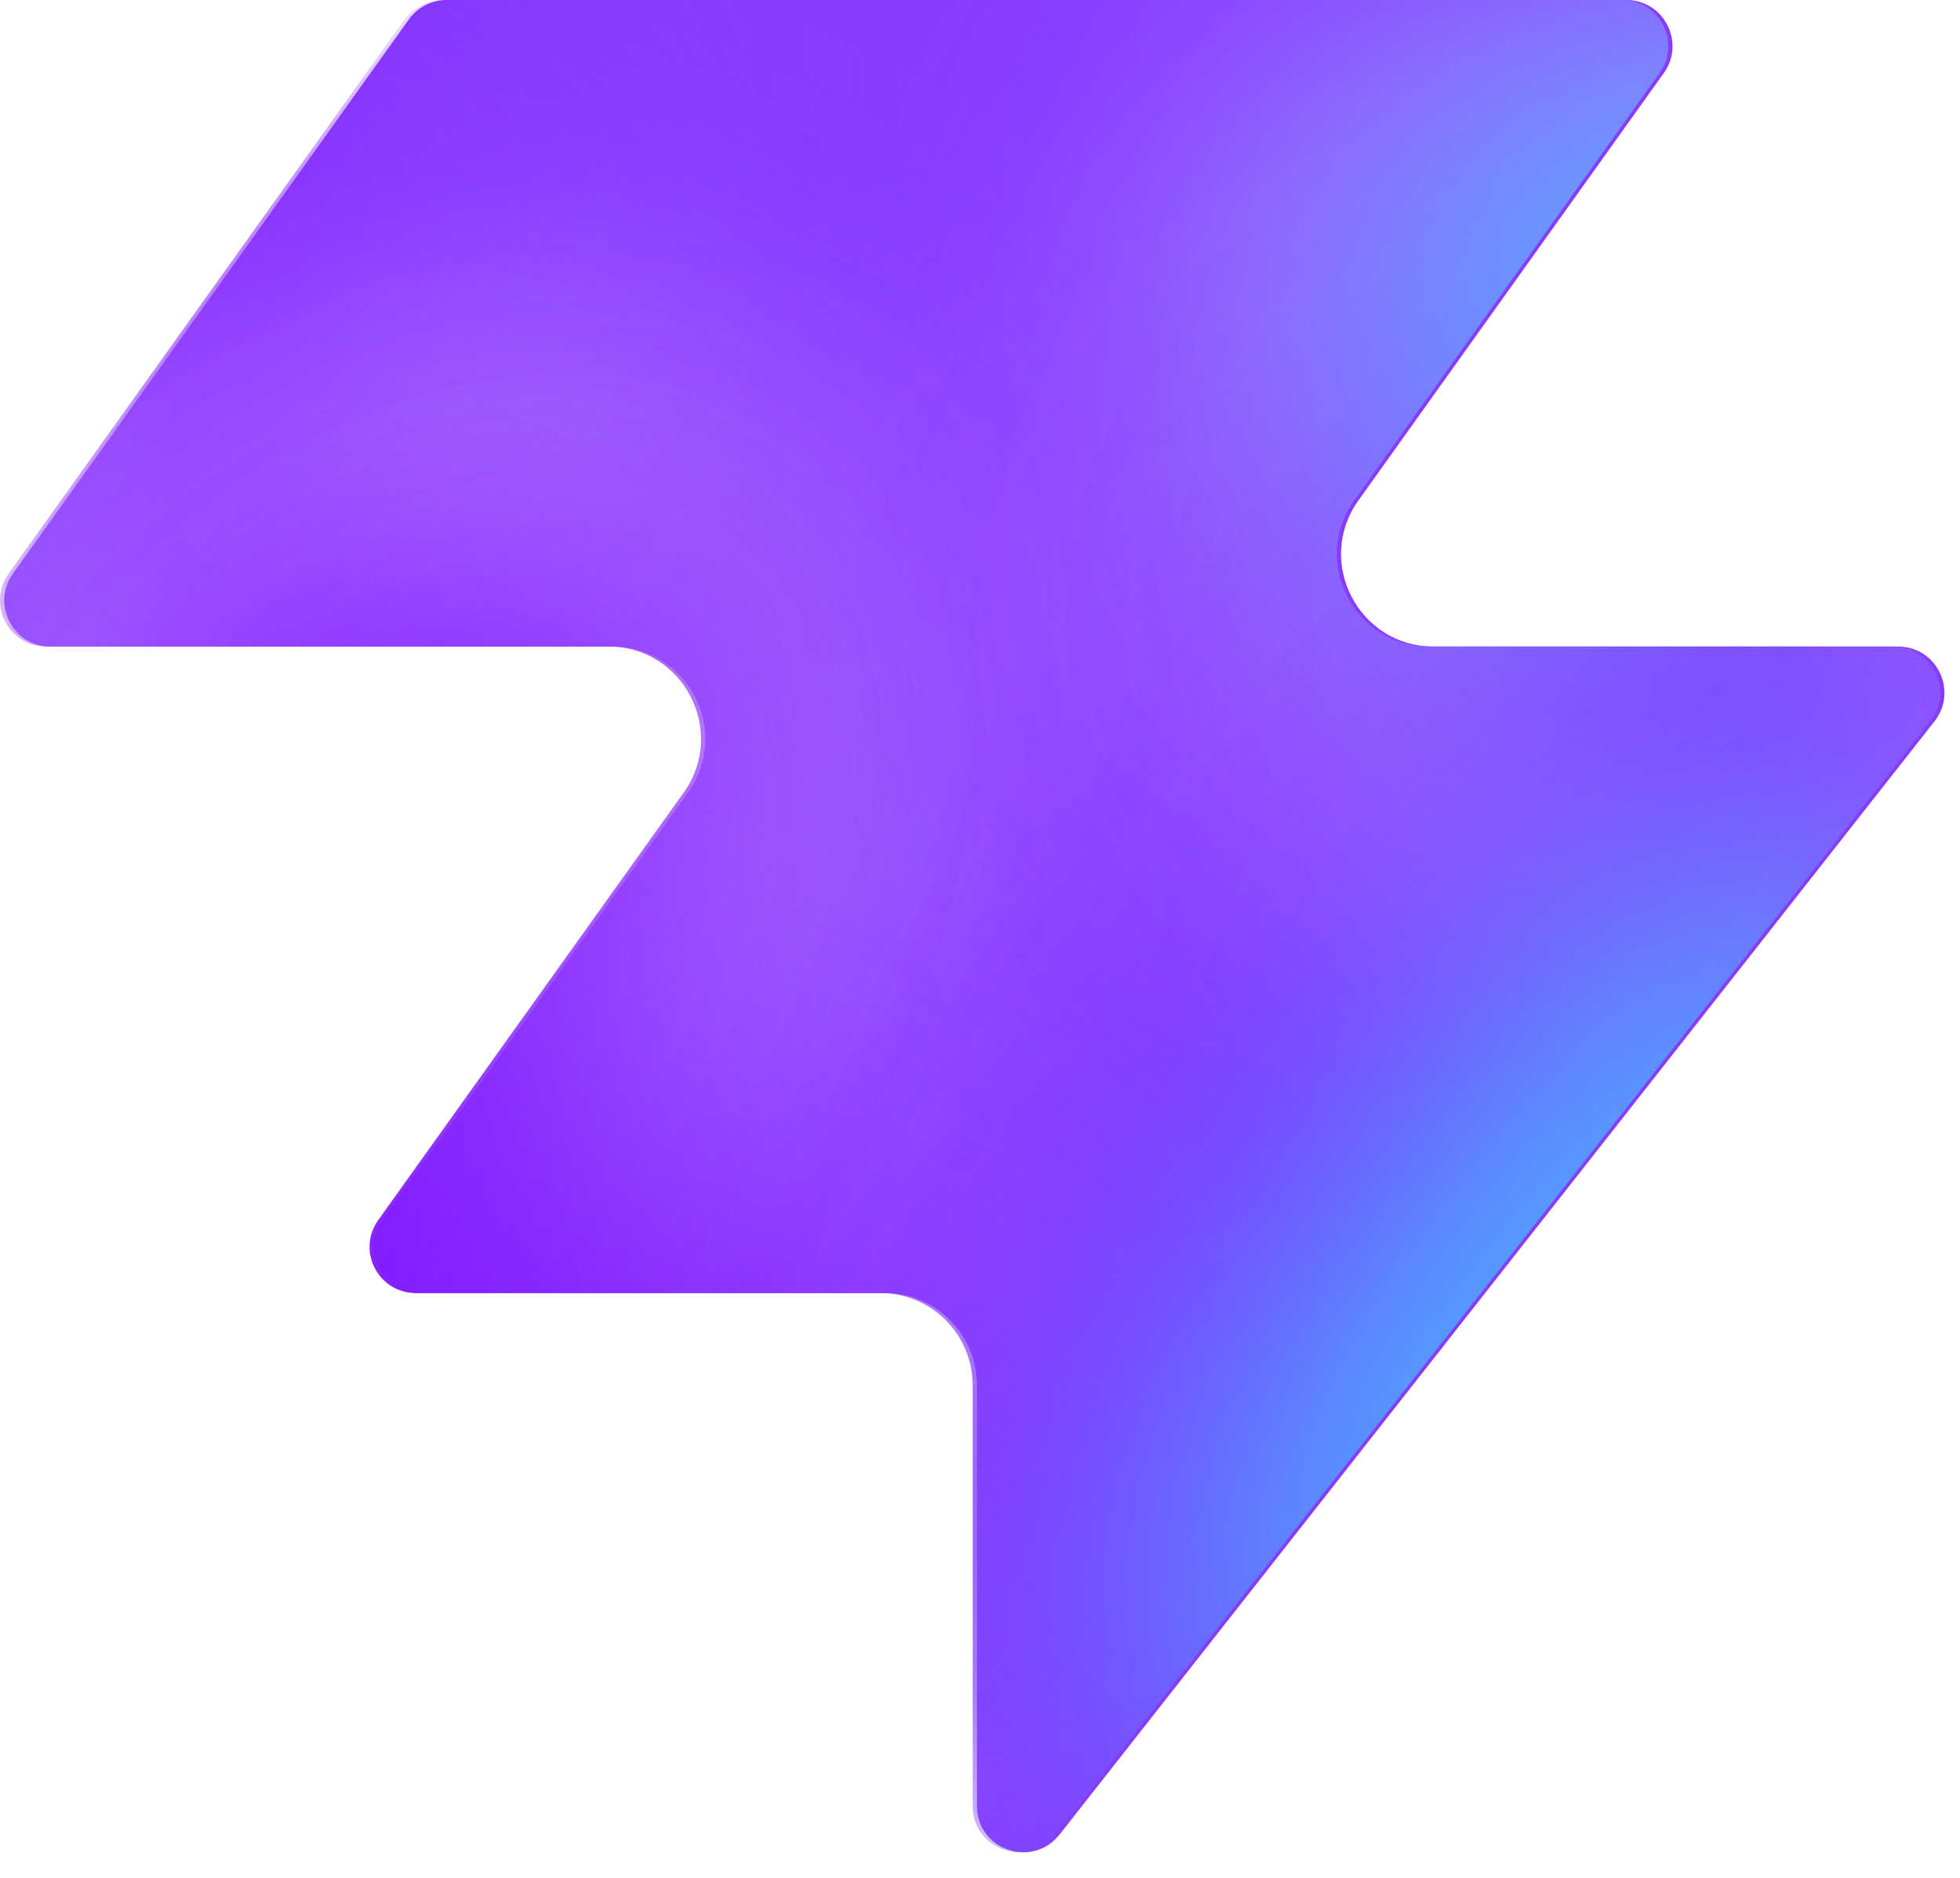
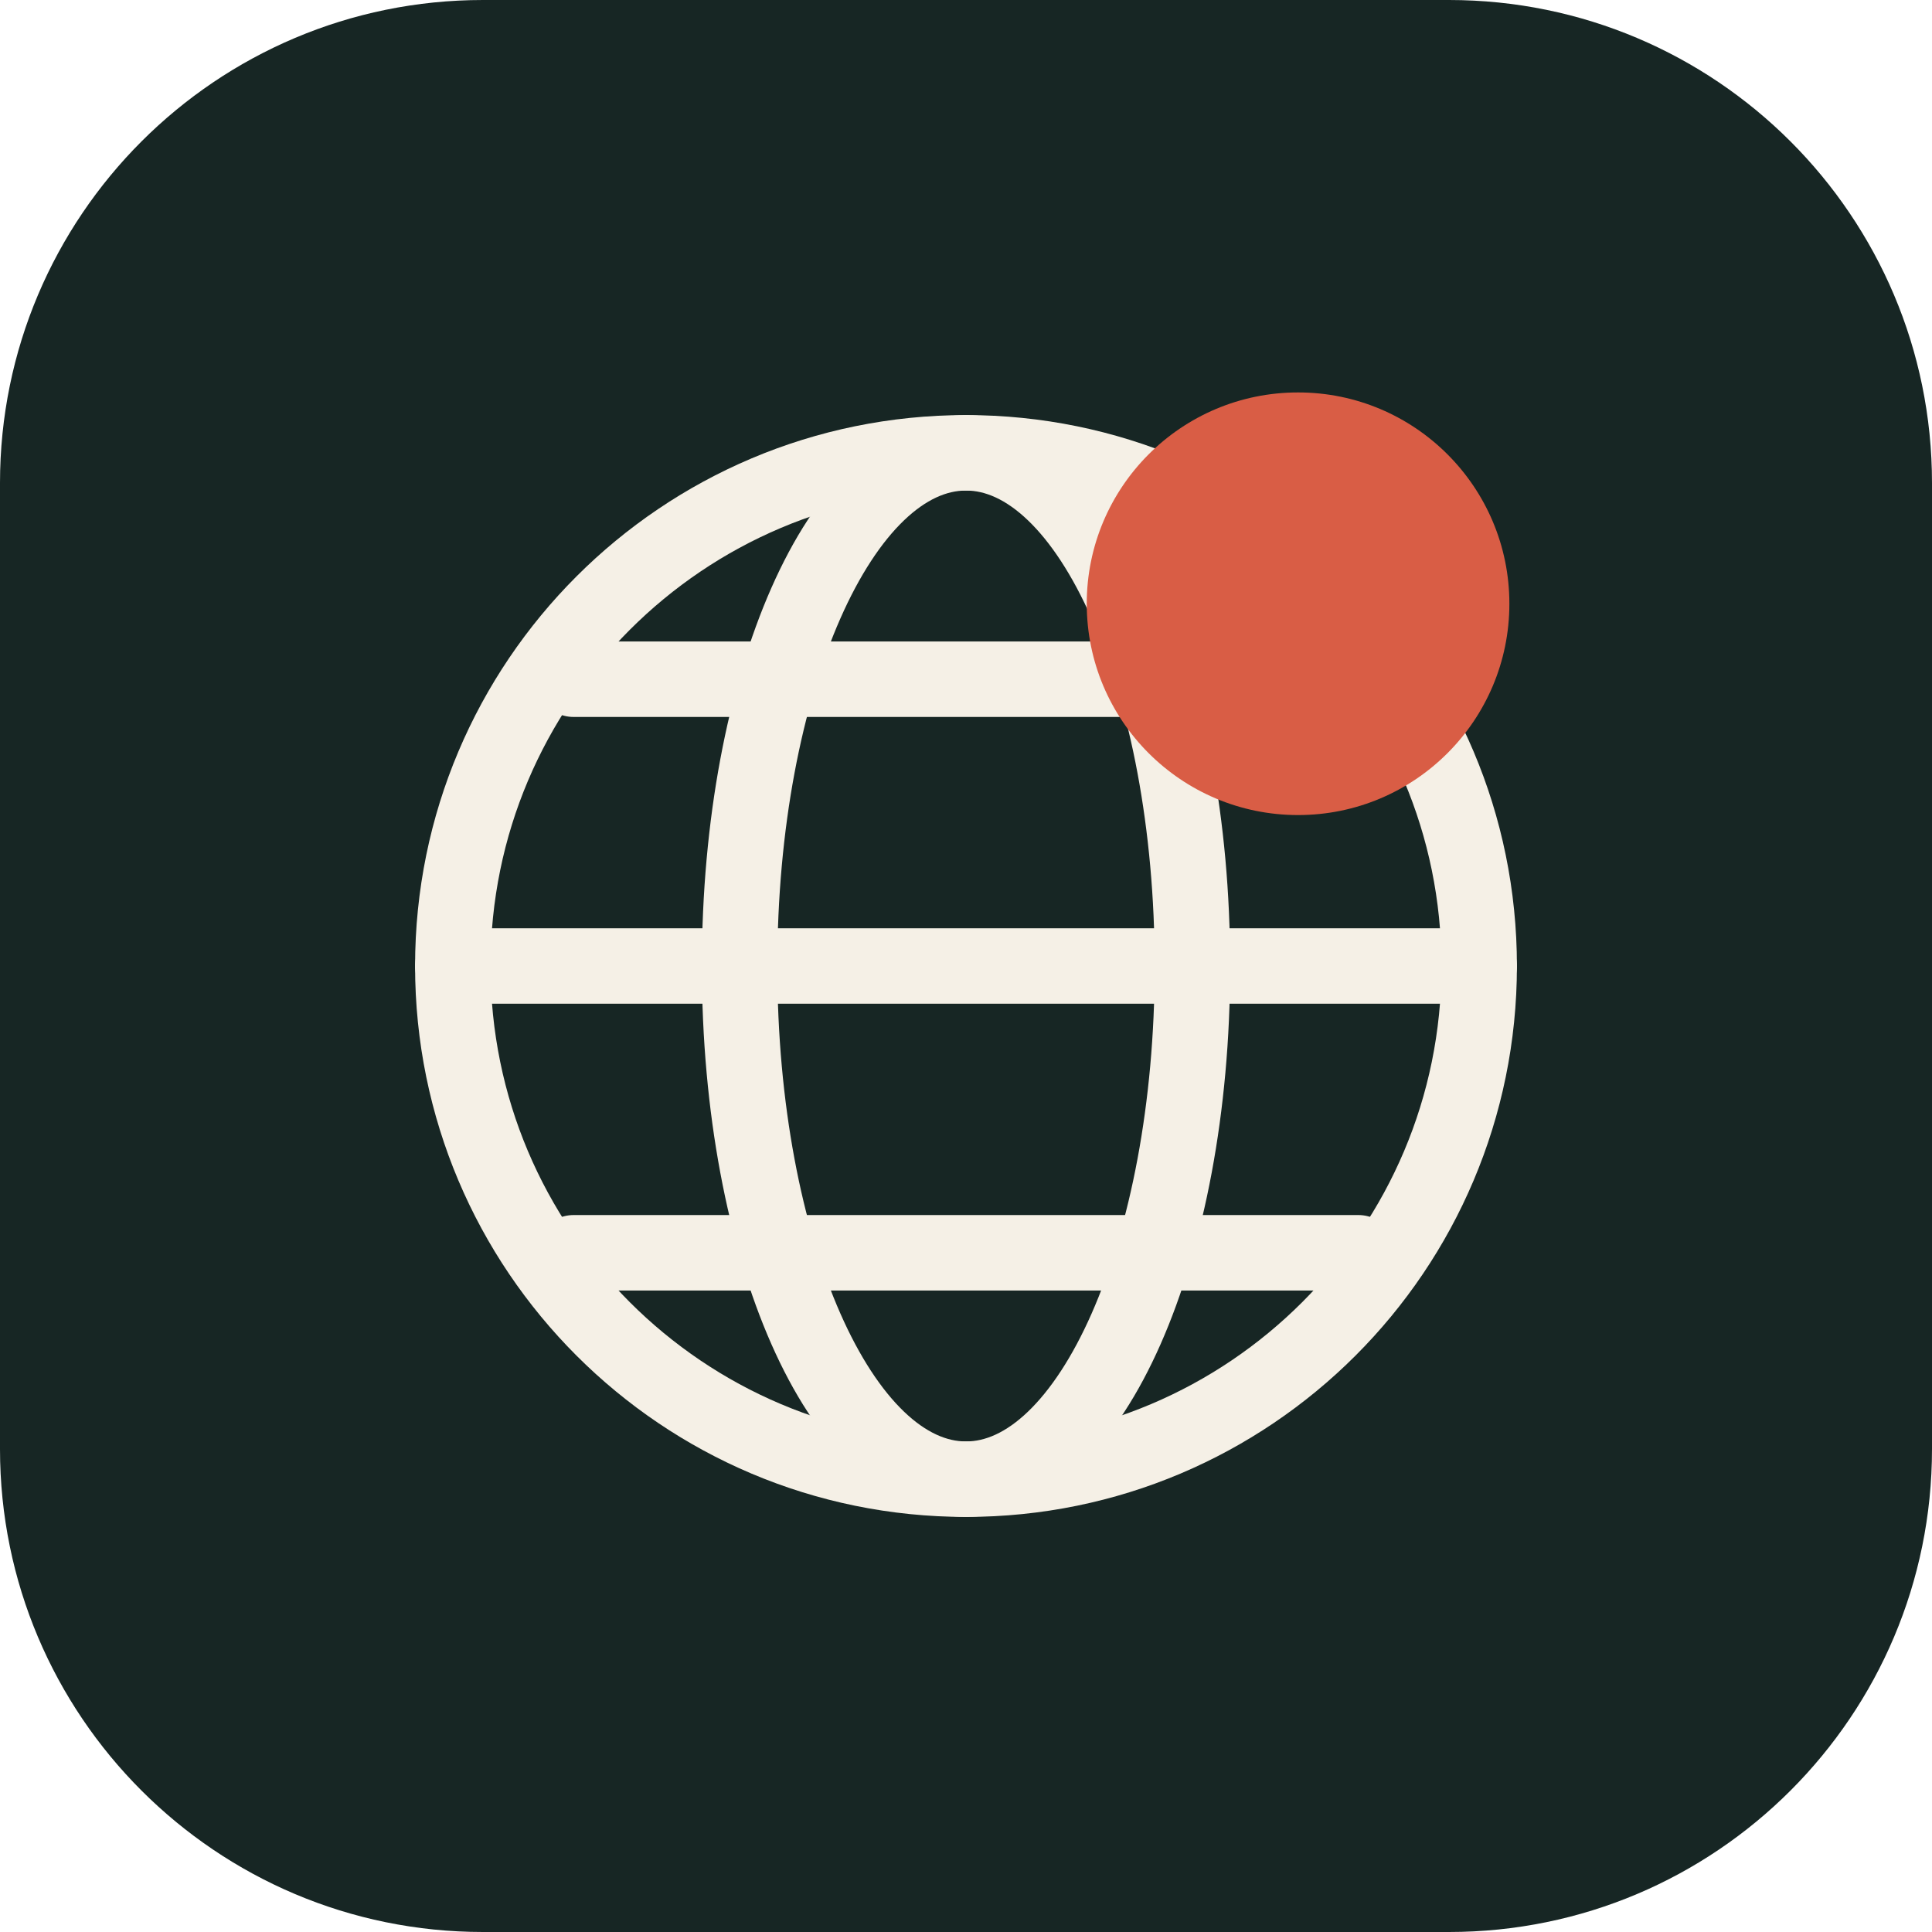
- <svg xmlns="http://www.w3.org/2000/svg" width="48" height="46" fill="none" viewBox="0 0 48 46">
-   <path fill="#863bff" d="M25.946 44.938c-.664.845-2.021.375-2.021-.698V33.937a2.26 2.26 0 0 0-2.262-2.262H10.287c-.92 0-1.456-1.04-.92-1.788l7.48-10.471c1.07-1.497 0-3.578-1.842-3.578H1.237c-.92 0-1.456-1.04-.92-1.788L10.013.474c.214-.297.556-.474.92-.474h28.894c.92 0 1.456 1.04.92 1.788l-7.48 10.471c-1.07 1.498 0 3.579 1.842 3.579h11.377c.943 0 1.473 1.088.89 1.83L25.947 44.94z" style="fill:#863bff;fill:color(display-p3 .525 .23 1);fill-opacity:1" />
-   <mask id="a" width="48" height="46" x="0" y="0" maskUnits="userSpaceOnUse" style="mask-type:alpha">
-     <path fill="#000" d="M25.842 44.938c-.664.844-2.021.375-2.021-.698V33.937a2.26 2.26 0 0 0-2.262-2.262H10.183c-.92 0-1.456-1.04-.92-1.788l7.48-10.471c1.07-1.498 0-3.579-1.842-3.579H1.133c-.92 0-1.456-1.04-.92-1.787L9.91.473c.214-.297.556-.474.92-.474h28.894c.92 0 1.456 1.04.92 1.788l-7.48 10.471c-1.07 1.498 0 3.578 1.842 3.578h11.377c.943 0 1.473 1.088.89 1.832L25.843 44.94z" style="fill:#000;fill-opacity:1" />
-   </mask>
-   <g mask="url(#a)">
-     <g filter="url(#b)">
-       <ellipse cx="5.508" cy="14.704" fill="#ede6ff" rx="5.508" ry="14.704" style="fill:#ede6ff;fill:color(display-p3 .927 .903 1);fill-opacity:1" transform="matrix(.00324 1 1 -.00324 -4.47 31.516)" />
-     </g>
-     <g filter="url(#c)">
-       <ellipse cx="10.399" cy="29.851" fill="#ede6ff" rx="10.399" ry="29.851" style="fill:#ede6ff;fill:color(display-p3 .927 .903 1);fill-opacity:1" transform="matrix(.00324 1 1 -.00324 -39.328 7.883)" />
-     </g>
-     <g filter="url(#d)">
-       <ellipse cx="5.508" cy="30.487" fill="#7e14ff" rx="5.508" ry="30.487" style="fill:#7e14ff;fill:color(display-p3 .492 .077 1);fill-opacity:1" transform="rotate(89.814 -25.913 -14.639)scale(1 -1)" />
-     </g>
-     <g filter="url(#e)">
-       <ellipse cx="5.508" cy="30.599" fill="#7e14ff" rx="5.508" ry="30.599" style="fill:#7e14ff;fill:color(display-p3 .492 .077 1);fill-opacity:1" transform="rotate(89.814 -32.644 -3.334)scale(1 -1)" />
-     </g>
-     <g filter="url(#f)">
-       <ellipse cx="5.508" cy="30.599" fill="#7e14ff" rx="5.508" ry="30.599" style="fill:#7e14ff;fill:color(display-p3 .492 .077 1);fill-opacity:1" transform="matrix(.00324 1 1 -.00324 -34.34 30.47)" />
-     </g>
-     <g filter="url(#g)">
-       <ellipse cx="14.072" cy="22.078" fill="#ede6ff" rx="14.072" ry="22.078" style="fill:#ede6ff;fill:color(display-p3 .927 .903 1);fill-opacity:1" transform="rotate(93.35 24.506 48.493)scale(-1 1)" />
-     </g>
-     <g filter="url(#h)">
-       <ellipse cx="3.47" cy="21.501" fill="#7e14ff" rx="3.47" ry="21.501" style="fill:#7e14ff;fill:color(display-p3 .492 .077 1);fill-opacity:1" transform="rotate(89.009 28.708 47.59)scale(-1 1)" />
-     </g>
-     <g filter="url(#i)">
-       <ellipse cx="3.47" cy="21.501" fill="#7e14ff" rx="3.47" ry="21.501" style="fill:#7e14ff;fill:color(display-p3 .492 .077 1);fill-opacity:1" transform="rotate(89.009 28.708 47.59)scale(-1 1)" />
-     </g>
-     <g filter="url(#j)">
-       <ellipse cx=".387" cy="8.972" fill="#7e14ff" rx="4.407" ry="29.108" style="fill:#7e14ff;fill:color(display-p3 .492 .077 1);fill-opacity:1" transform="rotate(39.51 .387 8.972)" />
-     </g>
-     <g filter="url(#k)">
-       <ellipse cx="47.523" cy="-6.092" fill="#7e14ff" rx="4.407" ry="29.108" style="fill:#7e14ff;fill:color(display-p3 .492 .077 1);fill-opacity:1" transform="rotate(37.892 47.523 -6.092)" />
-     </g>
-     <g filter="url(#l)">
-       <ellipse cx="41.412" cy="6.333" fill="#47bfff" rx="5.971" ry="9.665" style="fill:#47bfff;fill:color(display-p3 .28 .748 1);fill-opacity:1" transform="rotate(37.892 41.412 6.333)" />
-     </g>
-     <g filter="url(#m)">
-       <ellipse cx="-1.879" cy="38.332" fill="#7e14ff" rx="4.407" ry="29.108" style="fill:#7e14ff;fill:color(display-p3 .492 .077 1);fill-opacity:1" transform="rotate(37.892 -1.88 38.332)" />
-     </g>
-     <g filter="url(#n)">
-       <ellipse cx="-1.879" cy="38.332" fill="#7e14ff" rx="4.407" ry="29.108" style="fill:#7e14ff;fill:color(display-p3 .492 .077 1);fill-opacity:1" transform="rotate(37.892 -1.88 38.332)" />
-     </g>
-     <g filter="url(#o)">
-       <ellipse cx="35.651" cy="29.907" fill="#7e14ff" rx="4.407" ry="29.108" style="fill:#7e14ff;fill:color(display-p3 .492 .077 1);fill-opacity:1" transform="rotate(37.892 35.651 29.907)" />
-     </g>
-     <g filter="url(#p)">
-       <ellipse cx="38.418" cy="32.4" fill="#47bfff" rx="5.971" ry="15.297" style="fill:#47bfff;fill:color(display-p3 .28 .748 1);fill-opacity:1" transform="rotate(37.892 38.418 32.4)" />
-     </g>
-   </g>
-   <defs>
-     <filter id="b" width="60.045" height="41.654" x="-19.77" y="16.149" color-interpolation-filters="sRGB" filterUnits="userSpaceOnUse">
-       <feFlood flood-opacity="0" result="BackgroundImageFix" />
-       <feBlend in="SourceGraphic" in2="BackgroundImageFix" result="shape" />
-       <feGaussianBlur result="effect1_foregroundBlur_2002_17158" stdDeviation="7.659" />
-     </filter>
-     <filter id="c" width="90.34" height="51.437" x="-54.613" y="-7.533" color-interpolation-filters="sRGB" filterUnits="userSpaceOnUse">
-       <feFlood flood-opacity="0" result="BackgroundImageFix" />
-       <feBlend in="SourceGraphic" in2="BackgroundImageFix" result="shape" />
-       <feGaussianBlur result="effect1_foregroundBlur_2002_17158" stdDeviation="7.659" />
-     </filter>
-     <filter id="d" width="79.355" height="29.4" x="-49.64" y="2.03" color-interpolation-filters="sRGB" filterUnits="userSpaceOnUse">
-       <feFlood flood-opacity="0" result="BackgroundImageFix" />
-       <feBlend in="SourceGraphic" in2="BackgroundImageFix" result="shape" />
-       <feGaussianBlur result="effect1_foregroundBlur_2002_17158" stdDeviation="4.596" />
-     </filter>
-     <filter id="e" width="79.579" height="29.4" x="-45.045" y="20.029" color-interpolation-filters="sRGB" filterUnits="userSpaceOnUse">
-       <feFlood flood-opacity="0" result="BackgroundImageFix" />
-       <feBlend in="SourceGraphic" in2="BackgroundImageFix" result="shape" />
-       <feGaussianBlur result="effect1_foregroundBlur_2002_17158" stdDeviation="4.596" />
-     </filter>
-     <filter id="f" width="79.579" height="29.4" x="-43.513" y="21.178" color-interpolation-filters="sRGB" filterUnits="userSpaceOnUse">
-       <feFlood flood-opacity="0" result="BackgroundImageFix" />
-       <feBlend in="SourceGraphic" in2="BackgroundImageFix" result="shape" />
-       <feGaussianBlur result="effect1_foregroundBlur_2002_17158" stdDeviation="4.596" />
-     </filter>
-     <filter id="g" width="74.749" height="58.852" x="15.756" y="-17.901" color-interpolation-filters="sRGB" filterUnits="userSpaceOnUse">
-       <feFlood flood-opacity="0" result="BackgroundImageFix" />
-       <feBlend in="SourceGraphic" in2="BackgroundImageFix" result="shape" />
-       <feGaussianBlur result="effect1_foregroundBlur_2002_17158" stdDeviation="7.659" />
-     </filter>
-     <filter id="h" width="61.377" height="25.362" x="23.548" y="2.284" color-interpolation-filters="sRGB" filterUnits="userSpaceOnUse">
-       <feFlood flood-opacity="0" result="BackgroundImageFix" />
-       <feBlend in="SourceGraphic" in2="BackgroundImageFix" result="shape" />
-       <feGaussianBlur result="effect1_foregroundBlur_2002_17158" stdDeviation="4.596" />
-     </filter>
-     <filter id="i" width="61.377" height="25.362" x="23.548" y="2.284" color-interpolation-filters="sRGB" filterUnits="userSpaceOnUse">
-       <feFlood flood-opacity="0" result="BackgroundImageFix" />
-       <feBlend in="SourceGraphic" in2="BackgroundImageFix" result="shape" />
-       <feGaussianBlur result="effect1_foregroundBlur_2002_17158" stdDeviation="4.596" />
-     </filter>
-     <filter id="j" width="56.045" height="63.649" x="-27.636" y="-22.853" color-interpolation-filters="sRGB" filterUnits="userSpaceOnUse">
-       <feFlood flood-opacity="0" result="BackgroundImageFix" />
-       <feBlend in="SourceGraphic" in2="BackgroundImageFix" result="shape" />
-       <feGaussianBlur result="effect1_foregroundBlur_2002_17158" stdDeviation="4.596" />
-     </filter>
-     <filter id="k" width="54.814" height="64.646" x="20.116" y="-38.415" color-interpolation-filters="sRGB" filterUnits="userSpaceOnUse">
-       <feFlood flood-opacity="0" result="BackgroundImageFix" />
-       <feBlend in="SourceGraphic" in2="BackgroundImageFix" result="shape" />
-       <feGaussianBlur result="effect1_foregroundBlur_2002_17158" stdDeviation="4.596" />
-     </filter>
-     <filter id="l" width="33.541" height="35.313" x="24.641" y="-11.323" color-interpolation-filters="sRGB" filterUnits="userSpaceOnUse">
-       <feFlood flood-opacity="0" result="BackgroundImageFix" />
-       <feBlend in="SourceGraphic" in2="BackgroundImageFix" result="shape" />
-       <feGaussianBlur result="effect1_foregroundBlur_2002_17158" stdDeviation="4.596" />
-     </filter>
-     <filter id="m" width="54.814" height="64.646" x="-29.286" y="6.009" color-interpolation-filters="sRGB" filterUnits="userSpaceOnUse">
-       <feFlood flood-opacity="0" result="BackgroundImageFix" />
-       <feBlend in="SourceGraphic" in2="BackgroundImageFix" result="shape" />
-       <feGaussianBlur result="effect1_foregroundBlur_2002_17158" stdDeviation="4.596" />
-     </filter>
-     <filter id="n" width="54.814" height="64.646" x="-29.286" y="6.009" color-interpolation-filters="sRGB" filterUnits="userSpaceOnUse">
-       <feFlood flood-opacity="0" result="BackgroundImageFix" />
-       <feBlend in="SourceGraphic" in2="BackgroundImageFix" result="shape" />
-       <feGaussianBlur result="effect1_foregroundBlur_2002_17158" stdDeviation="4.596" />
-     </filter>
-     <filter id="o" width="54.814" height="64.646" x="8.244" y="-2.416" color-interpolation-filters="sRGB" filterUnits="userSpaceOnUse">
-       <feFlood flood-opacity="0" result="BackgroundImageFix" />
-       <feBlend in="SourceGraphic" in2="BackgroundImageFix" result="shape" />
-       <feGaussianBlur result="effect1_foregroundBlur_2002_17158" stdDeviation="4.596" />
-     </filter>
-     <filter id="p" width="39.409" height="43.623" x="18.713" y="10.588" color-interpolation-filters="sRGB" filterUnits="userSpaceOnUse">
-       <feFlood flood-opacity="0" result="BackgroundImageFix" />
-       <feBlend in="SourceGraphic" in2="BackgroundImageFix" result="shape" />
-       <feGaussianBlur result="effect1_foregroundBlur_2002_17158" stdDeviation="4.596" />
-     </filter>
-   </defs>
+ <svg xmlns="http://www.w3.org/2000/svg" viewBox="0 0 64 64">
+   <rect width="64" height="64" rx="16" fill="#172624" />
+   <circle cx="32" cy="32" r="17" fill="none" stroke="#f5f0e6" stroke-width="2.5" />
+   <ellipse cx="32" cy="32" rx="7.5" ry="17" fill="none" stroke="#f5f0e6" stroke-width="2.5" />
+   <path d="M15 32h34M19 22.5h26M19 41.5h26" fill="none" stroke="#f5f0e6" stroke-width="2.5" stroke-linecap="round" />
+   <circle cx="43" cy="20" r="7" fill="#d95d45" />
</svg>
